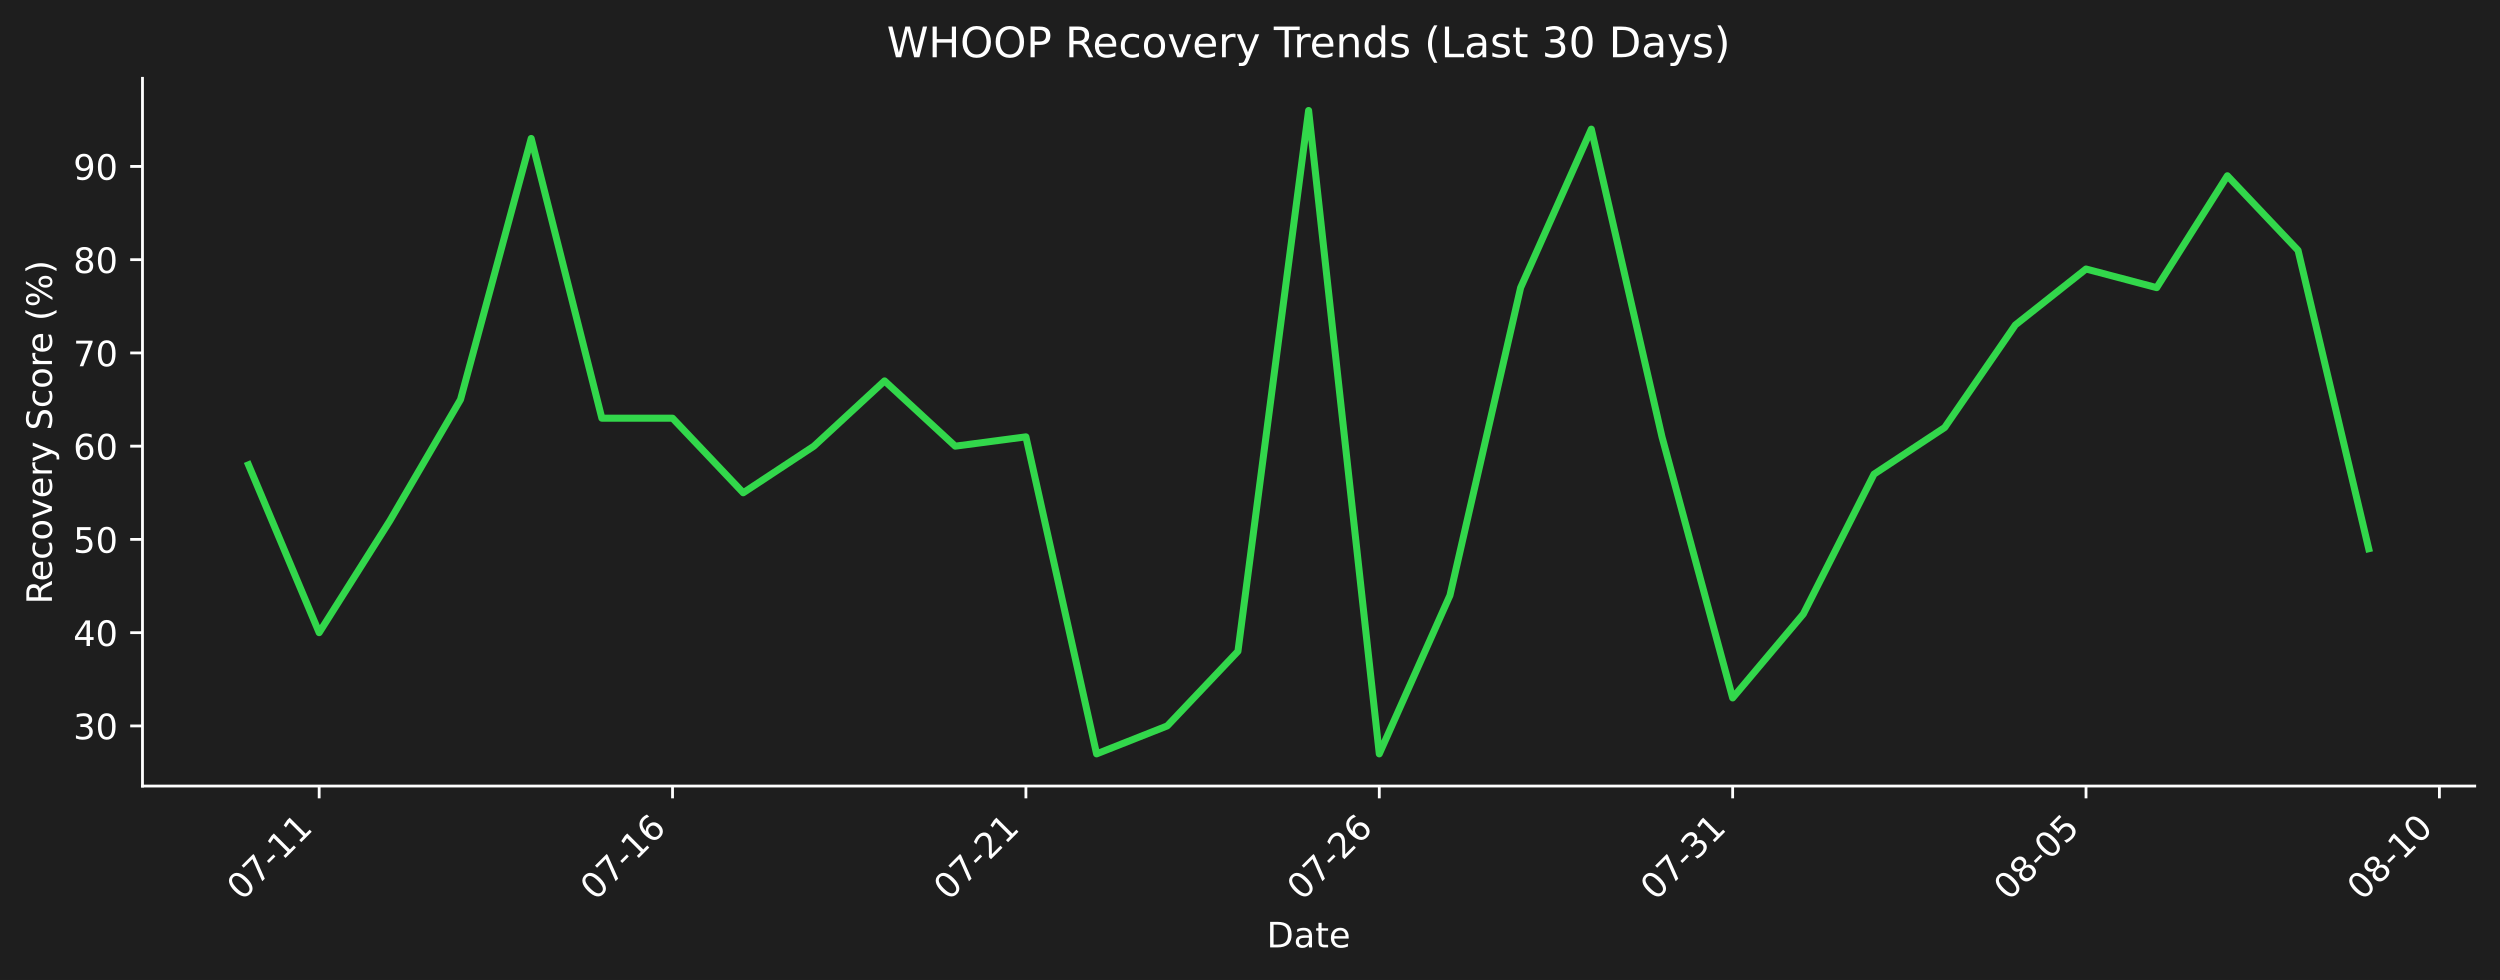
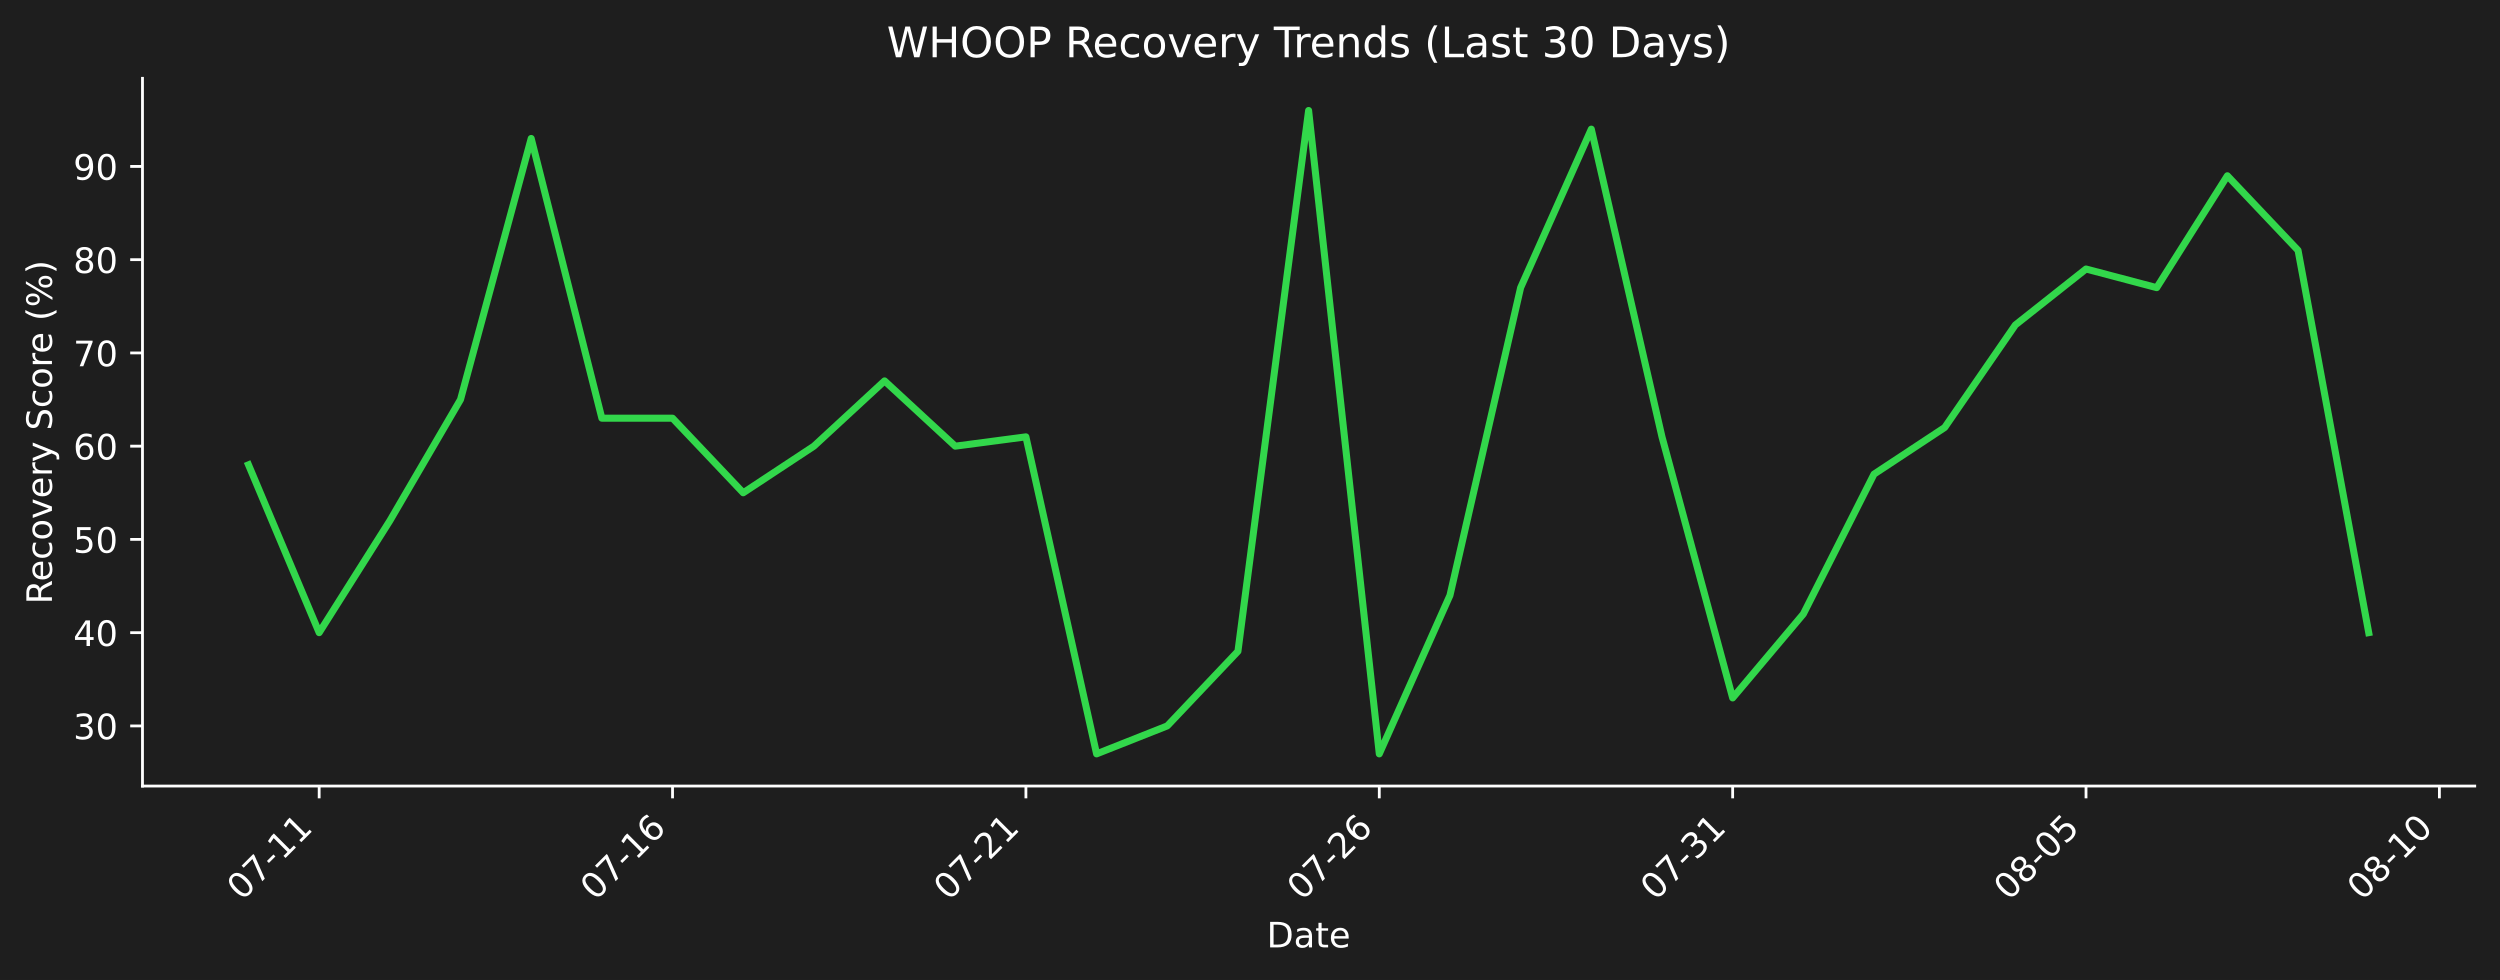
<svg xmlns="http://www.w3.org/2000/svg" xmlns:xlink="http://www.w3.org/1999/xlink" width="712.433pt" height="279.271pt" viewBox="0 0 712.433 279.271" version="1.1">
  <defs>
    <style type="text/css">*{stroke-linejoin: round; stroke-linecap: butt}</style>
  </defs>
  <g id="figure_1">
    <g id="patch_1">
      <path d="M 0 279.271  L 712.433 279.271  L 712.433 0  L 0 0  z " style="fill: #1e1e1e" />
    </g>
    <g id="axes_1">
      <g id="patch_2">
        <path d="M 40.603 224.002  L 705.233 224.002  L 705.233 22.318  L 40.603 22.318  L 40.603 224.002  z " style="fill: none" />
      </g>
      <g id="matplotlib.axis_1">
        <g id="xtick_1">
          <g id="line2d_1">
            <defs>
-               <path id="m2a17093fb8" d="M 0 0  L 0 3.5  " style="stroke: #ffffff; stroke-width: 0.8" />
+               <path id="m14eca45c97" d="M 0 0  L 0 3.5  " style="stroke: #ffffff; stroke-width: 0.8" />
            </defs>
            <g>
-               <use xlink:href="#m2a17093fb8" x="90.954" y="224.002" style="fill: #ffffff; stroke: #ffffff; stroke-width: 0.8" />
+               <use xlink:href="#m14eca45c97" x="90.954" y="224.002" style="fill: #ffffff; stroke: #ffffff; stroke-width: 0.8" />
            </g>
          </g>
          <g id="text_1">
            <g style="fill: #ffffff" transform="translate(68.93635 256.9221) rotate(-45) scale(0.1 -0.1)">
              <defs>
                <path id="DejaVuSans-30" d="M 2034 4250  Q 1547 4250 1301 3770  Q 1056 3291 1056 2328  Q 1056 1369 1301 889  Q 1547 409 2034 409  Q 2525 409 2770 889  Q 3016 1369 3016 2328  Q 3016 3291 2770 3770  Q 2525 4250 2034 4250  z M 2034 4750  Q 2819 4750 3233 4129  Q 3647 3509 3647 2328  Q 3647 1150 3233 529  Q 2819 -91 2034 -91  Q 1250 -91 836 529  Q 422 1150 422 2328  Q 422 3509 836 4129  Q 1250 4750 2034 4750  z " transform="scale(0.015625)" />
                <path id="DejaVuSans-37" d="M 525 4666  L 3525 4666  L 3525 4397  L 1831 0  L 1172 0  L 2766 4134  L 525 4134  L 525 4666  z " transform="scale(0.015625)" />
                <path id="DejaVuSans-2d" d="M 313 2009  L 1997 2009  L 1997 1497  L 313 1497  L 313 2009  z " transform="scale(0.015625)" />
                <path id="DejaVuSans-31" d="M 794 531  L 1825 531  L 1825 4091  L 703 3866  L 703 4441  L 1819 4666  L 2450 4666  L 2450 531  L 3481 531  L 3481 0  L 794 0  L 794 531  z " transform="scale(0.015625)" />
              </defs>
              <use xlink:href="#DejaVuSans-30" />
              <use xlink:href="#DejaVuSans-37" transform="translate(63.62305 0)" />
              <use xlink:href="#DejaVuSans-2d" transform="translate(127.2461 0)" />
              <use xlink:href="#DejaVuSans-31" transform="translate(163.3301 0)" />
              <use xlink:href="#DejaVuSans-31" transform="translate(226.9531 0)" />
            </g>
          </g>
        </g>
        <g id="xtick_2">
          <g id="line2d_2">
            <g>
-               <use xlink:href="#m2a17093fb8" x="191.655" y="224.002" style="fill: #ffffff; stroke: #ffffff; stroke-width: 0.8" />
+               <use xlink:href="#m14eca45c97" x="191.655" y="224.002" style="fill: #ffffff; stroke: #ffffff; stroke-width: 0.8" />
            </g>
          </g>
          <g id="text_2">
            <g style="fill: #ffffff" transform="translate(169.6379 256.9221) rotate(-45) scale(0.1 -0.1)">
              <defs>
                <path id="DejaVuSans-36" d="M 2113 2584  Q 1688 2584 1439 2293  Q 1191 2003 1191 1497  Q 1191 994 1439 701  Q 1688 409 2113 409  Q 2538 409 2786 701  Q 3034 994 3034 1497  Q 3034 2003 2786 2293  Q 2538 2584 2113 2584  z M 3366 4563  L 3366 3988  Q 3128 4100 2886 4159  Q 2644 4219 2406 4219  Q 1781 4219 1451 3797  Q 1122 3375 1075 2522  Q 1259 2794 1537 2939  Q 1816 3084 2150 3084  Q 2853 3084 3261 2657  Q 3669 2231 3669 1497  Q 3669 778 3244 343  Q 2819 -91 2113 -91  Q 1303 -91 875 529  Q 447 1150 447 2328  Q 447 3434 972 4092  Q 1497 4750 2381 4750  Q 2619 4750 2861 4703  Q 3103 4656 3366 4563  z " transform="scale(0.015625)" />
              </defs>
              <use xlink:href="#DejaVuSans-30" />
              <use xlink:href="#DejaVuSans-37" transform="translate(63.62305 0)" />
              <use xlink:href="#DejaVuSans-2d" transform="translate(127.2461 0)" />
              <use xlink:href="#DejaVuSans-31" transform="translate(163.3301 0)" />
              <use xlink:href="#DejaVuSans-36" transform="translate(226.9531 0)" />
            </g>
          </g>
        </g>
        <g id="xtick_3">
          <g id="line2d_3">
            <g>
-               <use xlink:href="#m2a17093fb8" x="292.357" y="224.002" style="fill: #ffffff; stroke: #ffffff; stroke-width: 0.8" />
+               <use xlink:href="#m14eca45c97" x="292.357" y="224.002" style="fill: #ffffff; stroke: #ffffff; stroke-width: 0.8" />
            </g>
          </g>
          <g id="text_3">
            <g style="fill: #ffffff" transform="translate(270.3394 256.9221) rotate(-45) scale(0.1 -0.1)">
              <defs>
                <path id="DejaVuSans-32" d="M 1228 531  L 3431 531  L 3431 0  L 469 0  L 469 531  Q 828 903 1448 1529  Q 2069 2156 2228 2338  Q 2531 2678 2651 2914  Q 2772 3150 2772 3378  Q 2772 3750 2511 3984  Q 2250 4219 1831 4219  Q 1534 4219 1204 4116  Q 875 4013 500 3803  L 500 4441  Q 881 4594 1212 4672  Q 1544 4750 1819 4750  Q 2544 4750 2975 4387  Q 3406 4025 3406 3419  Q 3406 3131 3298 2873  Q 3191 2616 2906 2266  Q 2828 2175 2409 1742  Q 1991 1309 1228 531  z " transform="scale(0.015625)" />
              </defs>
              <use xlink:href="#DejaVuSans-30" />
              <use xlink:href="#DejaVuSans-37" transform="translate(63.62305 0)" />
              <use xlink:href="#DejaVuSans-2d" transform="translate(127.2461 0)" />
              <use xlink:href="#DejaVuSans-32" transform="translate(163.3301 0)" />
              <use xlink:href="#DejaVuSans-31" transform="translate(226.9531 0)" />
            </g>
          </g>
        </g>
        <g id="xtick_4">
          <g id="line2d_4">
            <g>
-               <use xlink:href="#m2a17093fb8" x="393.058" y="224.002" style="fill: #ffffff; stroke: #ffffff; stroke-width: 0.8" />
+               <use xlink:href="#m14eca45c97" x="393.058" y="224.002" style="fill: #ffffff; stroke: #ffffff; stroke-width: 0.8" />
            </g>
          </g>
          <g id="text_4">
            <g style="fill: #ffffff" transform="translate(371.0409 256.9221) rotate(-45) scale(0.1 -0.1)">
              <use xlink:href="#DejaVuSans-30" />
              <use xlink:href="#DejaVuSans-37" transform="translate(63.62305 0)" />
              <use xlink:href="#DejaVuSans-2d" transform="translate(127.2461 0)" />
              <use xlink:href="#DejaVuSans-32" transform="translate(163.3301 0)" />
              <use xlink:href="#DejaVuSans-36" transform="translate(226.9531 0)" />
            </g>
          </g>
        </g>
        <g id="xtick_5">
          <g id="line2d_5">
            <g>
-               <use xlink:href="#m2a17093fb8" x="493.76" y="224.002" style="fill: #ffffff; stroke: #ffffff; stroke-width: 0.8" />
+               <use xlink:href="#m14eca45c97" x="493.76" y="224.002" style="fill: #ffffff; stroke: #ffffff; stroke-width: 0.8" />
            </g>
          </g>
          <g id="text_5">
            <g style="fill: #ffffff" transform="translate(471.7424 256.9221) rotate(-45) scale(0.1 -0.1)">
              <defs>
                <path id="DejaVuSans-33" d="M 2597 2516  Q 3050 2419 3304 2112  Q 3559 1806 3559 1356  Q 3559 666 3084 287  Q 2609 -91 1734 -91  Q 1441 -91 1130 -33  Q 819 25 488 141  L 488 750  Q 750 597 1062 519  Q 1375 441 1716 441  Q 2309 441 2620 675  Q 2931 909 2931 1356  Q 2931 1769 2642 2001  Q 2353 2234 1838 2234  L 1294 2234  L 1294 2753  L 1863 2753  Q 2328 2753 2575 2939  Q 2822 3125 2822 3475  Q 2822 3834 2567 4026  Q 2313 4219 1838 4219  Q 1578 4219 1281 4162  Q 984 4106 628 3988  L 628 4550  Q 988 4650 1302 4700  Q 1616 4750 1894 4750  Q 2613 4750 3031 4423  Q 3450 4097 3450 3541  Q 3450 3153 3228 2886  Q 3006 2619 2597 2516  z " transform="scale(0.015625)" />
              </defs>
              <use xlink:href="#DejaVuSans-30" />
              <use xlink:href="#DejaVuSans-37" transform="translate(63.62305 0)" />
              <use xlink:href="#DejaVuSans-2d" transform="translate(127.2461 0)" />
              <use xlink:href="#DejaVuSans-33" transform="translate(163.3301 0)" />
              <use xlink:href="#DejaVuSans-31" transform="translate(226.9531 0)" />
            </g>
          </g>
        </g>
        <g id="xtick_6">
          <g id="line2d_6">
            <g>
-               <use xlink:href="#m2a17093fb8" x="594.461" y="224.002" style="fill: #ffffff; stroke: #ffffff; stroke-width: 0.8" />
+               <use xlink:href="#m14eca45c97" x="594.461" y="224.002" style="fill: #ffffff; stroke: #ffffff; stroke-width: 0.8" />
            </g>
          </g>
          <g id="text_6">
            <g style="fill: #ffffff" transform="translate(572.4439 256.9221) rotate(-45) scale(0.1 -0.1)">
              <defs>
                <path id="DejaVuSans-38" d="M 2034 2216  Q 1584 2216 1326 1975  Q 1069 1734 1069 1313  Q 1069 891 1326 650  Q 1584 409 2034 409  Q 2484 409 2743 651  Q 3003 894 3003 1313  Q 3003 1734 2745 1975  Q 2488 2216 2034 2216  z M 1403 2484  Q 997 2584 770 2862  Q 544 3141 544 3541  Q 544 4100 942 4425  Q 1341 4750 2034 4750  Q 2731 4750 3128 4425  Q 3525 4100 3525 3541  Q 3525 3141 3298 2862  Q 3072 2584 2669 2484  Q 3125 2378 3379 2068  Q 3634 1759 3634 1313  Q 3634 634 3220 271  Q 2806 -91 2034 -91  Q 1263 -91 848 271  Q 434 634 434 1313  Q 434 1759 690 2068  Q 947 2378 1403 2484  z M 1172 3481  Q 1172 3119 1398 2916  Q 1625 2713 2034 2713  Q 2441 2713 2670 2916  Q 2900 3119 2900 3481  Q 2900 3844 2670 4047  Q 2441 4250 2034 4250  Q 1625 4250 1398 4047  Q 1172 3844 1172 3481  z " transform="scale(0.015625)" />
                <path id="DejaVuSans-35" d="M 691 4666  L 3169 4666  L 3169 4134  L 1269 4134  L 1269 2991  Q 1406 3038 1543 3061  Q 1681 3084 1819 3084  Q 2600 3084 3056 2656  Q 3513 2228 3513 1497  Q 3513 744 3044 326  Q 2575 -91 1722 -91  Q 1428 -91 1123 -41  Q 819 9 494 109  L 494 744  Q 775 591 1075 516  Q 1375 441 1709 441  Q 2250 441 2565 725  Q 2881 1009 2881 1497  Q 2881 1984 2565 2268  Q 2250 2553 1709 2553  Q 1456 2553 1204 2497  Q 953 2441 691 2322  L 691 4666  z " transform="scale(0.015625)" />
              </defs>
              <use xlink:href="#DejaVuSans-30" />
              <use xlink:href="#DejaVuSans-38" transform="translate(63.62305 0)" />
              <use xlink:href="#DejaVuSans-2d" transform="translate(127.2461 0)" />
              <use xlink:href="#DejaVuSans-30" transform="translate(163.3301 0)" />
              <use xlink:href="#DejaVuSans-35" transform="translate(226.9531 0)" />
            </g>
          </g>
        </g>
        <g id="xtick_7">
          <g id="line2d_7">
            <g>
-               <use xlink:href="#m2a17093fb8" x="695.163" y="224.002" style="fill: #ffffff; stroke: #ffffff; stroke-width: 0.8" />
+               <use xlink:href="#m14eca45c97" x="695.163" y="224.002" style="fill: #ffffff; stroke: #ffffff; stroke-width: 0.8" />
            </g>
          </g>
          <g id="text_7">
            <g style="fill: #ffffff" transform="translate(673.1454 256.9221) rotate(-45) scale(0.1 -0.1)">
              <use xlink:href="#DejaVuSans-30" />
              <use xlink:href="#DejaVuSans-38" transform="translate(63.62305 0)" />
              <use xlink:href="#DejaVuSans-2d" transform="translate(127.2461 0)" />
              <use xlink:href="#DejaVuSans-31" transform="translate(163.3301 0)" />
              <use xlink:href="#DejaVuSans-30" transform="translate(226.9531 0)" />
            </g>
          </g>
        </g>
        <g id="text_8">
          <g style="fill: #ffffff" transform="translate(360.9673 269.9911) scale(0.1 -0.1)">
            <defs>
              <path id="DejaVuSans-44" d="M 1259 4147  L 1259 519  L 2022 519  Q 2988 519 3436 956  Q 3884 1394 3884 2338  Q 3884 3275 3436 3711  Q 2988 4147 2022 4147  L 1259 4147  z M 628 4666  L 1925 4666  Q 3281 4666 3915 4102  Q 4550 3538 4550 2338  Q 4550 1131 3912 565  Q 3275 0 1925 0  L 628 0  L 628 4666  z " transform="scale(0.015625)" />
              <path id="DejaVuSans-61" d="M 2194 1759  Q 1497 1759 1228 1600  Q 959 1441 959 1056  Q 959 750 1161 570  Q 1363 391 1709 391  Q 2188 391 2477 730  Q 2766 1069 2766 1631  L 2766 1759  L 2194 1759  z M 3341 1997  L 3341 0  L 2766 0  L 2766 531  Q 2569 213 2275 61  Q 1981 -91 1556 -91  Q 1019 -91 701 211  Q 384 513 384 1019  Q 384 1609 779 1909  Q 1175 2209 1959 2209  L 2766 2209  L 2766 2266  Q 2766 2663 2505 2880  Q 2244 3097 1772 3097  Q 1472 3097 1187 3025  Q 903 2953 641 2809  L 641 3341  Q 956 3463 1253 3523  Q 1550 3584 1831 3584  Q 2591 3584 2966 3190  Q 3341 2797 3341 1997  z " transform="scale(0.015625)" />
              <path id="DejaVuSans-74" d="M 1172 4494  L 1172 3500  L 2356 3500  L 2356 3053  L 1172 3053  L 1172 1153  Q 1172 725 1289 603  Q 1406 481 1766 481  L 2356 481  L 2356 0  L 1766 0  Q 1100 0 847 248  Q 594 497 594 1153  L 594 3053  L 172 3053  L 172 3500  L 594 3500  L 594 4494  L 1172 4494  z " transform="scale(0.015625)" />
              <path id="DejaVuSans-65" d="M 3597 1894  L 3597 1613  L 953 1613  Q 991 1019 1311 708  Q 1631 397 2203 397  Q 2534 397 2845 478  Q 3156 559 3463 722  L 3463 178  Q 3153 47 2828 -22  Q 2503 -91 2169 -91  Q 1331 -91 842 396  Q 353 884 353 1716  Q 353 2575 817 3079  Q 1281 3584 2069 3584  Q 2775 3584 3186 3129  Q 3597 2675 3597 1894  z M 3022 2063  Q 3016 2534 2758 2815  Q 2500 3097 2075 3097  Q 1594 3097 1305 2825  Q 1016 2553 972 2059  L 3022 2063  z " transform="scale(0.015625)" />
            </defs>
            <use xlink:href="#DejaVuSans-44" />
            <use xlink:href="#DejaVuSans-61" transform="translate(77.00195 0)" />
            <use xlink:href="#DejaVuSans-74" transform="translate(138.2812 0)" />
            <use xlink:href="#DejaVuSans-65" transform="translate(177.4902 0)" />
          </g>
        </g>
      </g>
      <g id="matplotlib.axis_2">
        <g id="ytick_1">
          <g id="line2d_8">
            <defs>
-               <path id="me1260c72cc" d="M 0 0  L -3.5 0  " style="stroke: #ffffff; stroke-width: 0.8" />
+               <path id="m3d3180e32a" d="M 0 0  L -3.5 0  " style="stroke: #ffffff; stroke-width: 0.8" />
            </defs>
            <g>
-               <use xlink:href="#me1260c72cc" x="40.603" y="206.863" style="fill: #ffffff; stroke: #ffffff; stroke-width: 0.8" />
+               <use xlink:href="#m3d3180e32a" x="40.603" y="206.863" style="fill: #ffffff; stroke: #ffffff; stroke-width: 0.8" />
            </g>
          </g>
          <g id="text_9">
            <g style="fill: #ffffff" transform="translate(20.87813 210.6622) scale(0.1 -0.1)">
              <use xlink:href="#DejaVuSans-33" />
              <use xlink:href="#DejaVuSans-30" transform="translate(63.62305 0)" />
            </g>
          </g>
        </g>
        <g id="ytick_2">
          <g id="line2d_9">
            <g>
-               <use xlink:href="#me1260c72cc" x="40.603" y="180.291" style="fill: #ffffff; stroke: #ffffff; stroke-width: 0.8" />
+               <use xlink:href="#m3d3180e32a" x="40.603" y="180.291" style="fill: #ffffff; stroke: #ffffff; stroke-width: 0.8" />
            </g>
          </g>
          <g id="text_10">
            <g style="fill: #ffffff" transform="translate(20.87813 184.0899) scale(0.1 -0.1)">
              <defs>
                <path id="DejaVuSans-34" d="M 2419 4116  L 825 1625  L 2419 1625  L 2419 4116  z M 2253 4666  L 3047 4666  L 3047 1625  L 3713 1625  L 3713 1100  L 3047 1100  L 3047 0  L 2419 0  L 2419 1100  L 313 1100  L 313 1709  L 2253 4666  z " transform="scale(0.015625)" />
              </defs>
              <use xlink:href="#DejaVuSans-34" />
              <use xlink:href="#DejaVuSans-30" transform="translate(63.62305 0)" />
            </g>
          </g>
        </g>
        <g id="ytick_3">
          <g id="line2d_10">
            <g>
-               <use xlink:href="#me1260c72cc" x="40.603" y="153.718" style="fill: #ffffff; stroke: #ffffff; stroke-width: 0.8" />
+               <use xlink:href="#m3d3180e32a" x="40.603" y="153.718" style="fill: #ffffff; stroke: #ffffff; stroke-width: 0.8" />
            </g>
          </g>
          <g id="text_11">
            <g style="fill: #ffffff" transform="translate(20.87813 157.5176) scale(0.1 -0.1)">
              <use xlink:href="#DejaVuSans-35" />
              <use xlink:href="#DejaVuSans-30" transform="translate(63.62305 0)" />
            </g>
          </g>
        </g>
        <g id="ytick_4">
          <g id="line2d_11">
            <g>
-               <use xlink:href="#me1260c72cc" x="40.603" y="127.146" style="fill: #ffffff; stroke: #ffffff; stroke-width: 0.8" />
+               <use xlink:href="#m3d3180e32a" x="40.603" y="127.146" style="fill: #ffffff; stroke: #ffffff; stroke-width: 0.8" />
            </g>
          </g>
          <g id="text_12">
            <g style="fill: #ffffff" transform="translate(20.87813 130.9452) scale(0.1 -0.1)">
              <use xlink:href="#DejaVuSans-36" />
              <use xlink:href="#DejaVuSans-30" transform="translate(63.62305 0)" />
            </g>
          </g>
        </g>
        <g id="ytick_5">
          <g id="line2d_12">
            <g>
-               <use xlink:href="#me1260c72cc" x="40.603" y="100.574" style="fill: #ffffff; stroke: #ffffff; stroke-width: 0.8" />
+               <use xlink:href="#m3d3180e32a" x="40.603" y="100.574" style="fill: #ffffff; stroke: #ffffff; stroke-width: 0.8" />
            </g>
          </g>
          <g id="text_13">
            <g style="fill: #ffffff" transform="translate(20.87813 104.3729) scale(0.1 -0.1)">
              <use xlink:href="#DejaVuSans-37" />
              <use xlink:href="#DejaVuSans-30" transform="translate(63.62305 0)" />
            </g>
          </g>
        </g>
        <g id="ytick_6">
          <g id="line2d_13">
            <g>
-               <use xlink:href="#me1260c72cc" x="40.603" y="74.001" style="fill: #ffffff; stroke: #ffffff; stroke-width: 0.8" />
+               <use xlink:href="#m3d3180e32a" x="40.603" y="74.001" style="fill: #ffffff; stroke: #ffffff; stroke-width: 0.8" />
            </g>
          </g>
          <g id="text_14">
            <g style="fill: #ffffff" transform="translate(20.87813 77.80054) scale(0.1 -0.1)">
              <use xlink:href="#DejaVuSans-38" />
              <use xlink:href="#DejaVuSans-30" transform="translate(63.62305 0)" />
            </g>
          </g>
        </g>
        <g id="ytick_7">
          <g id="line2d_14">
            <g>
-               <use xlink:href="#me1260c72cc" x="40.603" y="47.429" style="fill: #ffffff; stroke: #ffffff; stroke-width: 0.8" />
+               <use xlink:href="#m3d3180e32a" x="40.603" y="47.429" style="fill: #ffffff; stroke: #ffffff; stroke-width: 0.8" />
            </g>
          </g>
          <g id="text_15">
            <g style="fill: #ffffff" transform="translate(20.87813 51.2282) scale(0.1 -0.1)">
              <defs>
                <path id="DejaVuSans-39" d="M 703 97  L 703 672  Q 941 559 1184 500  Q 1428 441 1663 441  Q 2288 441 2617 861  Q 2947 1281 2994 2138  Q 2813 1869 2534 1725  Q 2256 1581 1919 1581  Q 1219 1581 811 2004  Q 403 2428 403 3163  Q 403 3881 828 4315  Q 1253 4750 1959 4750  Q 2769 4750 3195 4129  Q 3622 3509 3622 2328  Q 3622 1225 3098 567  Q 2575 -91 1691 -91  Q 1453 -91 1209 -44  Q 966 3 703 97  z M 1959 2075  Q 2384 2075 2632 2365  Q 2881 2656 2881 3163  Q 2881 3666 2632 3958  Q 2384 4250 1959 4250  Q 1534 4250 1286 3958  Q 1038 3666 1038 3163  Q 1038 2656 1286 2365  Q 1534 2075 1959 2075  z " transform="scale(0.015625)" />
              </defs>
              <use xlink:href="#DejaVuSans-39" />
              <use xlink:href="#DejaVuSans-30" transform="translate(63.62305 0)" />
            </g>
          </g>
        </g>
        <g id="text_16">
          <g style="fill: #ffffff" transform="translate(14.79844 172.1781) rotate(-90) scale(0.1 -0.1)">
            <defs>
              <path id="DejaVuSans-52" d="M 2841 2188  Q 3044 2119 3236 1894  Q 3428 1669 3622 1275  L 4263 0  L 3584 0  L 2988 1197  Q 2756 1666 2539 1819  Q 2322 1972 1947 1972  L 1259 1972  L 1259 0  L 628 0  L 628 4666  L 2053 4666  Q 2853 4666 3247 4331  Q 3641 3997 3641 3322  Q 3641 2881 3436 2590  Q 3231 2300 2841 2188  z M 1259 4147  L 1259 2491  L 2053 2491  Q 2509 2491 2742 2702  Q 2975 2913 2975 3322  Q 2975 3731 2742 3939  Q 2509 4147 2053 4147  L 1259 4147  z " transform="scale(0.015625)" />
              <path id="DejaVuSans-63" d="M 3122 3366  L 3122 2828  Q 2878 2963 2633 3030  Q 2388 3097 2138 3097  Q 1578 3097 1268 2742  Q 959 2388 959 1747  Q 959 1106 1268 751  Q 1578 397 2138 397  Q 2388 397 2633 464  Q 2878 531 3122 666  L 3122 134  Q 2881 22 2623 -34  Q 2366 -91 2075 -91  Q 1284 -91 818 406  Q 353 903 353 1747  Q 353 2603 823 3093  Q 1294 3584 2113 3584  Q 2378 3584 2631 3529  Q 2884 3475 3122 3366  z " transform="scale(0.015625)" />
              <path id="DejaVuSans-6f" d="M 1959 3097  Q 1497 3097 1228 2736  Q 959 2375 959 1747  Q 959 1119 1226 758  Q 1494 397 1959 397  Q 2419 397 2687 759  Q 2956 1122 2956 1747  Q 2956 2369 2687 2733  Q 2419 3097 1959 3097  z M 1959 3584  Q 2709 3584 3137 3096  Q 3566 2609 3566 1747  Q 3566 888 3137 398  Q 2709 -91 1959 -91  Q 1206 -91 779 398  Q 353 888 353 1747  Q 353 2609 779 3096  Q 1206 3584 1959 3584  z " transform="scale(0.015625)" />
              <path id="DejaVuSans-76" d="M 191 3500  L 800 3500  L 1894 563  L 2988 3500  L 3597 3500  L 2284 0  L 1503 0  L 191 3500  z " transform="scale(0.015625)" />
              <path id="DejaVuSans-72" d="M 2631 2963  Q 2534 3019 2420 3045  Q 2306 3072 2169 3072  Q 1681 3072 1420 2755  Q 1159 2438 1159 1844  L 1159 0  L 581 0  L 581 3500  L 1159 3500  L 1159 2956  Q 1341 3275 1631 3429  Q 1922 3584 2338 3584  Q 2397 3584 2469 3576  Q 2541 3569 2628 3553  L 2631 2963  z " transform="scale(0.015625)" />
              <path id="DejaVuSans-79" d="M 2059 -325  Q 1816 -950 1584 -1140  Q 1353 -1331 966 -1331  L 506 -1331  L 506 -850  L 844 -850  Q 1081 -850 1212 -737  Q 1344 -625 1503 -206  L 1606 56  L 191 3500  L 800 3500  L 1894 763  L 2988 3500  L 3597 3500  L 2059 -325  z " transform="scale(0.015625)" />
              <path id="DejaVuSans-20" transform="scale(0.015625)" />
              <path id="DejaVuSans-53" d="M 3425 4513  L 3425 3897  Q 3066 4069 2747 4153  Q 2428 4238 2131 4238  Q 1616 4238 1336 4038  Q 1056 3838 1056 3469  Q 1056 3159 1242 3001  Q 1428 2844 1947 2747  L 2328 2669  Q 3034 2534 3370 2195  Q 3706 1856 3706 1288  Q 3706 609 3251 259  Q 2797 -91 1919 -91  Q 1588 -91 1214 -16  Q 841 59 441 206  L 441 856  Q 825 641 1194 531  Q 1563 422 1919 422  Q 2459 422 2753 634  Q 3047 847 3047 1241  Q 3047 1584 2836 1778  Q 2625 1972 2144 2069  L 1759 2144  Q 1053 2284 737 2584  Q 422 2884 422 3419  Q 422 4038 858 4394  Q 1294 4750 2059 4750  Q 2388 4750 2728 4690  Q 3069 4631 3425 4513  z " transform="scale(0.015625)" />
              <path id="DejaVuSans-28" d="M 1984 4856  Q 1566 4138 1362 3434  Q 1159 2731 1159 2009  Q 1159 1288 1364 580  Q 1569 -128 1984 -844  L 1484 -844  Q 1016 -109 783 600  Q 550 1309 550 2009  Q 550 2706 781 3412  Q 1013 4119 1484 4856  L 1984 4856  z " transform="scale(0.015625)" />
              <path id="DejaVuSans-25" d="M 4653 2053  Q 4381 2053 4226 1822  Q 4072 1591 4072 1178  Q 4072 772 4226 539  Q 4381 306 4653 306  Q 4919 306 5073 539  Q 5228 772 5228 1178  Q 5228 1588 5073 1820  Q 4919 2053 4653 2053  z M 4653 2450  Q 5147 2450 5437 2106  Q 5728 1763 5728 1178  Q 5728 594 5436 251  Q 5144 -91 4653 -91  Q 4153 -91 3862 251  Q 3572 594 3572 1178  Q 3572 1766 3864 2108  Q 4156 2450 4653 2450  z M 1428 4353  Q 1159 4353 1004 4120  Q 850 3888 850 3481  Q 850 3069 1003 2837  Q 1156 2606 1428 2606  Q 1700 2606 1854 2837  Q 2009 3069 2009 3481  Q 2009 3884 1853 4118  Q 1697 4353 1428 4353  z M 4250 4750  L 4750 4750  L 1831 -91  L 1331 -91  L 4250 4750  z M 1428 4750  Q 1922 4750 2215 4408  Q 2509 4066 2509 3481  Q 2509 2891 2217 2550  Q 1925 2209 1428 2209  Q 931 2209 642 2551  Q 353 2894 353 3481  Q 353 4063 643 4406  Q 934 4750 1428 4750  z " transform="scale(0.015625)" />
              <path id="DejaVuSans-29" d="M 513 4856  L 1013 4856  Q 1481 4119 1714 3412  Q 1947 2706 1947 2009  Q 1947 1309 1714 600  Q 1481 -109 1013 -844  L 513 -844  Q 928 -128 1133 580  Q 1338 1288 1338 2009  Q 1338 2731 1133 3434  Q 928 4138 513 4856  z " transform="scale(0.015625)" />
            </defs>
            <use xlink:href="#DejaVuSans-52" />
            <use xlink:href="#DejaVuSans-65" transform="translate(64.98242 0)" />
            <use xlink:href="#DejaVuSans-63" transform="translate(126.5059 0)" />
            <use xlink:href="#DejaVuSans-6f" transform="translate(181.4863 0)" />
            <use xlink:href="#DejaVuSans-76" transform="translate(242.668 0)" />
            <use xlink:href="#DejaVuSans-65" transform="translate(301.8477 0)" />
            <use xlink:href="#DejaVuSans-72" transform="translate(363.3711 0)" />
            <use xlink:href="#DejaVuSans-79" transform="translate(404.4844 0)" />
            <use xlink:href="#DejaVuSans-20" transform="translate(463.6641 0)" />
            <use xlink:href="#DejaVuSans-53" transform="translate(495.4512 0)" />
            <use xlink:href="#DejaVuSans-63" transform="translate(558.9277 0)" />
            <use xlink:href="#DejaVuSans-6f" transform="translate(613.9082 0)" />
            <use xlink:href="#DejaVuSans-72" transform="translate(675.0898 0)" />
            <use xlink:href="#DejaVuSans-65" transform="translate(713.9531 0)" />
            <use xlink:href="#DejaVuSans-20" transform="translate(775.4766 0)" />
            <use xlink:href="#DejaVuSans-28" transform="translate(807.2637 0)" />
            <use xlink:href="#DejaVuSans-25" transform="translate(846.2773 0)" />
            <use xlink:href="#DejaVuSans-29" transform="translate(941.2969 0)" />
          </g>
        </g>
      </g>
      <g id="line2d_15">
-         <path d="M 70.814 132.46  L 90.954 180.291  L 111.094 148.404  L 131.234 113.86  L 151.375 39.457  L 171.515 119.174  L 191.655 119.174  L 211.796 140.432  L 231.936 127.146  L 252.076 108.545  L 272.217 127.146  L 292.357 124.489  L 312.497 214.835  L 332.638 206.863  L 352.778 185.605  L 372.918 31.486  L 393.058 214.835  L 413.199 169.662  L 433.339 81.973  L 453.479 36.8  L 473.62 124.489  L 493.76 198.891  L 513.9 174.976  L 534.041 135.118  L 554.181 121.832  L 574.321 92.602  L 594.461 76.659  L 614.602 81.973  L 634.742 50.086  L 654.882 71.344  L 675.023 156.376  " clip-path="url(#pf7bbfda88e)" style="fill: none; stroke: #32d74b; stroke-width: 2; stroke-linecap: square" />
+         <path d="M 70.814 132.46  L 90.954 180.291  L 111.094 148.404  L 131.234 113.86  L 151.375 39.457  L 171.515 119.174  L 191.655 119.174  L 211.796 140.432  L 231.936 127.146  L 252.076 108.545  L 272.217 127.146  L 292.357 124.489  L 312.497 214.835  L 332.638 206.863  L 352.778 185.605  L 372.918 31.486  L 393.058 214.835  L 413.199 169.662  L 433.339 81.973  L 453.479 36.8  L 473.62 124.489  L 493.76 198.891  L 513.9 174.976  L 534.041 135.118  L 554.181 121.832  L 574.321 92.602  L 594.461 76.659  L 614.602 81.973  L 634.742 50.086  L 654.882 71.344  L 675.023 180.291  " clip-path="url(#p88a94136c2)" style="fill: none; stroke: #32d74b; stroke-width: 2; stroke-linecap: square" />
      </g>
      <g id="patch_3">
        <path d="M 40.603 224.002  L 40.603 22.318  " style="fill: none; stroke: #ffffff; stroke-width: 0.8; stroke-linejoin: miter; stroke-linecap: square" />
      </g>
      <g id="patch_4">
        <path d="M 40.603 224.002  L 705.233 224.002  " style="fill: none; stroke: #ffffff; stroke-width: 0.8; stroke-linejoin: miter; stroke-linecap: square" />
      </g>
      <g id="text_17">
        <g style="fill: #ffffff" transform="translate(252.7241 16.31812) scale(0.12 -0.12)">
          <defs>
            <path id="DejaVuSans-57" d="M 213 4666  L 850 4666  L 1831 722  L 2809 4666  L 3519 4666  L 4500 722  L 5478 4666  L 6119 4666  L 4947 0  L 4153 0  L 3169 4050  L 2175 0  L 1381 0  L 213 4666  z " transform="scale(0.015625)" />
            <path id="DejaVuSans-48" d="M 628 4666  L 1259 4666  L 1259 2753  L 3553 2753  L 3553 4666  L 4184 4666  L 4184 0  L 3553 0  L 3553 2222  L 1259 2222  L 1259 0  L 628 0  L 628 4666  z " transform="scale(0.015625)" />
            <path id="DejaVuSans-4f" d="M 2522 4238  Q 1834 4238 1429 3725  Q 1025 3213 1025 2328  Q 1025 1447 1429 934  Q 1834 422 2522 422  Q 3209 422 3611 934  Q 4013 1447 4013 2328  Q 4013 3213 3611 3725  Q 3209 4238 2522 4238  z M 2522 4750  Q 3503 4750 4090 4092  Q 4678 3434 4678 2328  Q 4678 1225 4090 567  Q 3503 -91 2522 -91  Q 1538 -91 948 565  Q 359 1222 359 2328  Q 359 3434 948 4092  Q 1538 4750 2522 4750  z " transform="scale(0.015625)" />
            <path id="DejaVuSans-50" d="M 1259 4147  L 1259 2394  L 2053 2394  Q 2494 2394 2734 2622  Q 2975 2850 2975 3272  Q 2975 3691 2734 3919  Q 2494 4147 2053 4147  L 1259 4147  z M 628 4666  L 2053 4666  Q 2838 4666 3239 4311  Q 3641 3956 3641 3272  Q 3641 2581 3239 2228  Q 2838 1875 2053 1875  L 1259 1875  L 1259 0  L 628 0  L 628 4666  z " transform="scale(0.015625)" />
            <path id="DejaVuSans-54" d="M -19 4666  L 3928 4666  L 3928 4134  L 2272 4134  L 2272 0  L 1638 0  L 1638 4134  L -19 4134  L -19 4666  z " transform="scale(0.015625)" />
            <path id="DejaVuSans-6e" d="M 3513 2113  L 3513 0  L 2938 0  L 2938 2094  Q 2938 2591 2744 2837  Q 2550 3084 2163 3084  Q 1697 3084 1428 2787  Q 1159 2491 1159 1978  L 1159 0  L 581 0  L 581 3500  L 1159 3500  L 1159 2956  Q 1366 3272 1645 3428  Q 1925 3584 2291 3584  Q 2894 3584 3203 3211  Q 3513 2838 3513 2113  z " transform="scale(0.015625)" />
            <path id="DejaVuSans-64" d="M 2906 2969  L 2906 4863  L 3481 4863  L 3481 0  L 2906 0  L 2906 525  Q 2725 213 2448 61  Q 2172 -91 1784 -91  Q 1150 -91 751 415  Q 353 922 353 1747  Q 353 2572 751 3078  Q 1150 3584 1784 3584  Q 2172 3584 2448 3432  Q 2725 3281 2906 2969  z M 947 1747  Q 947 1113 1208 752  Q 1469 391 1925 391  Q 2381 391 2643 752  Q 2906 1113 2906 1747  Q 2906 2381 2643 2742  Q 2381 3103 1925 3103  Q 1469 3103 1208 2742  Q 947 2381 947 1747  z " transform="scale(0.015625)" />
            <path id="DejaVuSans-73" d="M 2834 3397  L 2834 2853  Q 2591 2978 2328 3040  Q 2066 3103 1784 3103  Q 1356 3103 1142 2972  Q 928 2841 928 2578  Q 928 2378 1081 2264  Q 1234 2150 1697 2047  L 1894 2003  Q 2506 1872 2764 1633  Q 3022 1394 3022 966  Q 3022 478 2636 193  Q 2250 -91 1575 -91  Q 1294 -91 989 -36  Q 684 19 347 128  L 347 722  Q 666 556 975 473  Q 1284 391 1588 391  Q 1994 391 2212 530  Q 2431 669 2431 922  Q 2431 1156 2273 1281  Q 2116 1406 1581 1522  L 1381 1569  Q 847 1681 609 1914  Q 372 2147 372 2553  Q 372 3047 722 3315  Q 1072 3584 1716 3584  Q 2034 3584 2315 3537  Q 2597 3491 2834 3397  z " transform="scale(0.015625)" />
            <path id="DejaVuSans-4c" d="M 628 4666  L 1259 4666  L 1259 531  L 3531 531  L 3531 0  L 628 0  L 628 4666  z " transform="scale(0.015625)" />
          </defs>
          <use xlink:href="#DejaVuSans-57" />
          <use xlink:href="#DejaVuSans-48" transform="translate(98.87695 0)" />
          <use xlink:href="#DejaVuSans-4f" transform="translate(174.0723 0)" />
          <use xlink:href="#DejaVuSans-4f" transform="translate(252.7832 0)" />
          <use xlink:href="#DejaVuSans-50" transform="translate(331.4941 0)" />
          <use xlink:href="#DejaVuSans-20" transform="translate(391.7969 0)" />
          <use xlink:href="#DejaVuSans-52" transform="translate(423.584 0)" />
          <use xlink:href="#DejaVuSans-65" transform="translate(488.5664 0)" />
          <use xlink:href="#DejaVuSans-63" transform="translate(550.0898 0)" />
          <use xlink:href="#DejaVuSans-6f" transform="translate(605.0703 0)" />
          <use xlink:href="#DejaVuSans-76" transform="translate(666.252 0)" />
          <use xlink:href="#DejaVuSans-65" transform="translate(725.4316 0)" />
          <use xlink:href="#DejaVuSans-72" transform="translate(786.9551 0)" />
          <use xlink:href="#DejaVuSans-79" transform="translate(828.0684 0)" />
          <use xlink:href="#DejaVuSans-20" transform="translate(887.248 0)" />
          <use xlink:href="#DejaVuSans-54" transform="translate(919.0352 0)" />
          <use xlink:href="#DejaVuSans-72" transform="translate(965.3691 0)" />
          <use xlink:href="#DejaVuSans-65" transform="translate(1004.232 0)" />
          <use xlink:href="#DejaVuSans-6e" transform="translate(1065.756 0)" />
          <use xlink:href="#DejaVuSans-64" transform="translate(1129.135 0)" />
          <use xlink:href="#DejaVuSans-73" transform="translate(1192.611 0)" />
          <use xlink:href="#DejaVuSans-20" transform="translate(1244.711 0)" />
          <use xlink:href="#DejaVuSans-28" transform="translate(1276.498 0)" />
          <use xlink:href="#DejaVuSans-4c" transform="translate(1315.512 0)" />
          <use xlink:href="#DejaVuSans-61" transform="translate(1371.225 0)" />
          <use xlink:href="#DejaVuSans-73" transform="translate(1432.504 0)" />
          <use xlink:href="#DejaVuSans-74" transform="translate(1484.604 0)" />
          <use xlink:href="#DejaVuSans-20" transform="translate(1523.812 0)" />
          <use xlink:href="#DejaVuSans-33" transform="translate(1555.6 0)" />
          <use xlink:href="#DejaVuSans-30" transform="translate(1619.223 0)" />
          <use xlink:href="#DejaVuSans-20" transform="translate(1682.846 0)" />
          <use xlink:href="#DejaVuSans-44" transform="translate(1714.633 0)" />
          <use xlink:href="#DejaVuSans-61" transform="translate(1791.635 0)" />
          <use xlink:href="#DejaVuSans-79" transform="translate(1852.914 0)" />
          <use xlink:href="#DejaVuSans-73" transform="translate(1912.094 0)" />
          <use xlink:href="#DejaVuSans-29" transform="translate(1964.193 0)" />
        </g>
      </g>
    </g>
  </g>
  <defs>
-     <clipPath id="pf7bbfda88e">
+     <clipPath id="p88a94136c2">
      <rect x="40.603" y="22.318" width="664.63" height="201.684" />
    </clipPath>
  </defs>
</svg>
